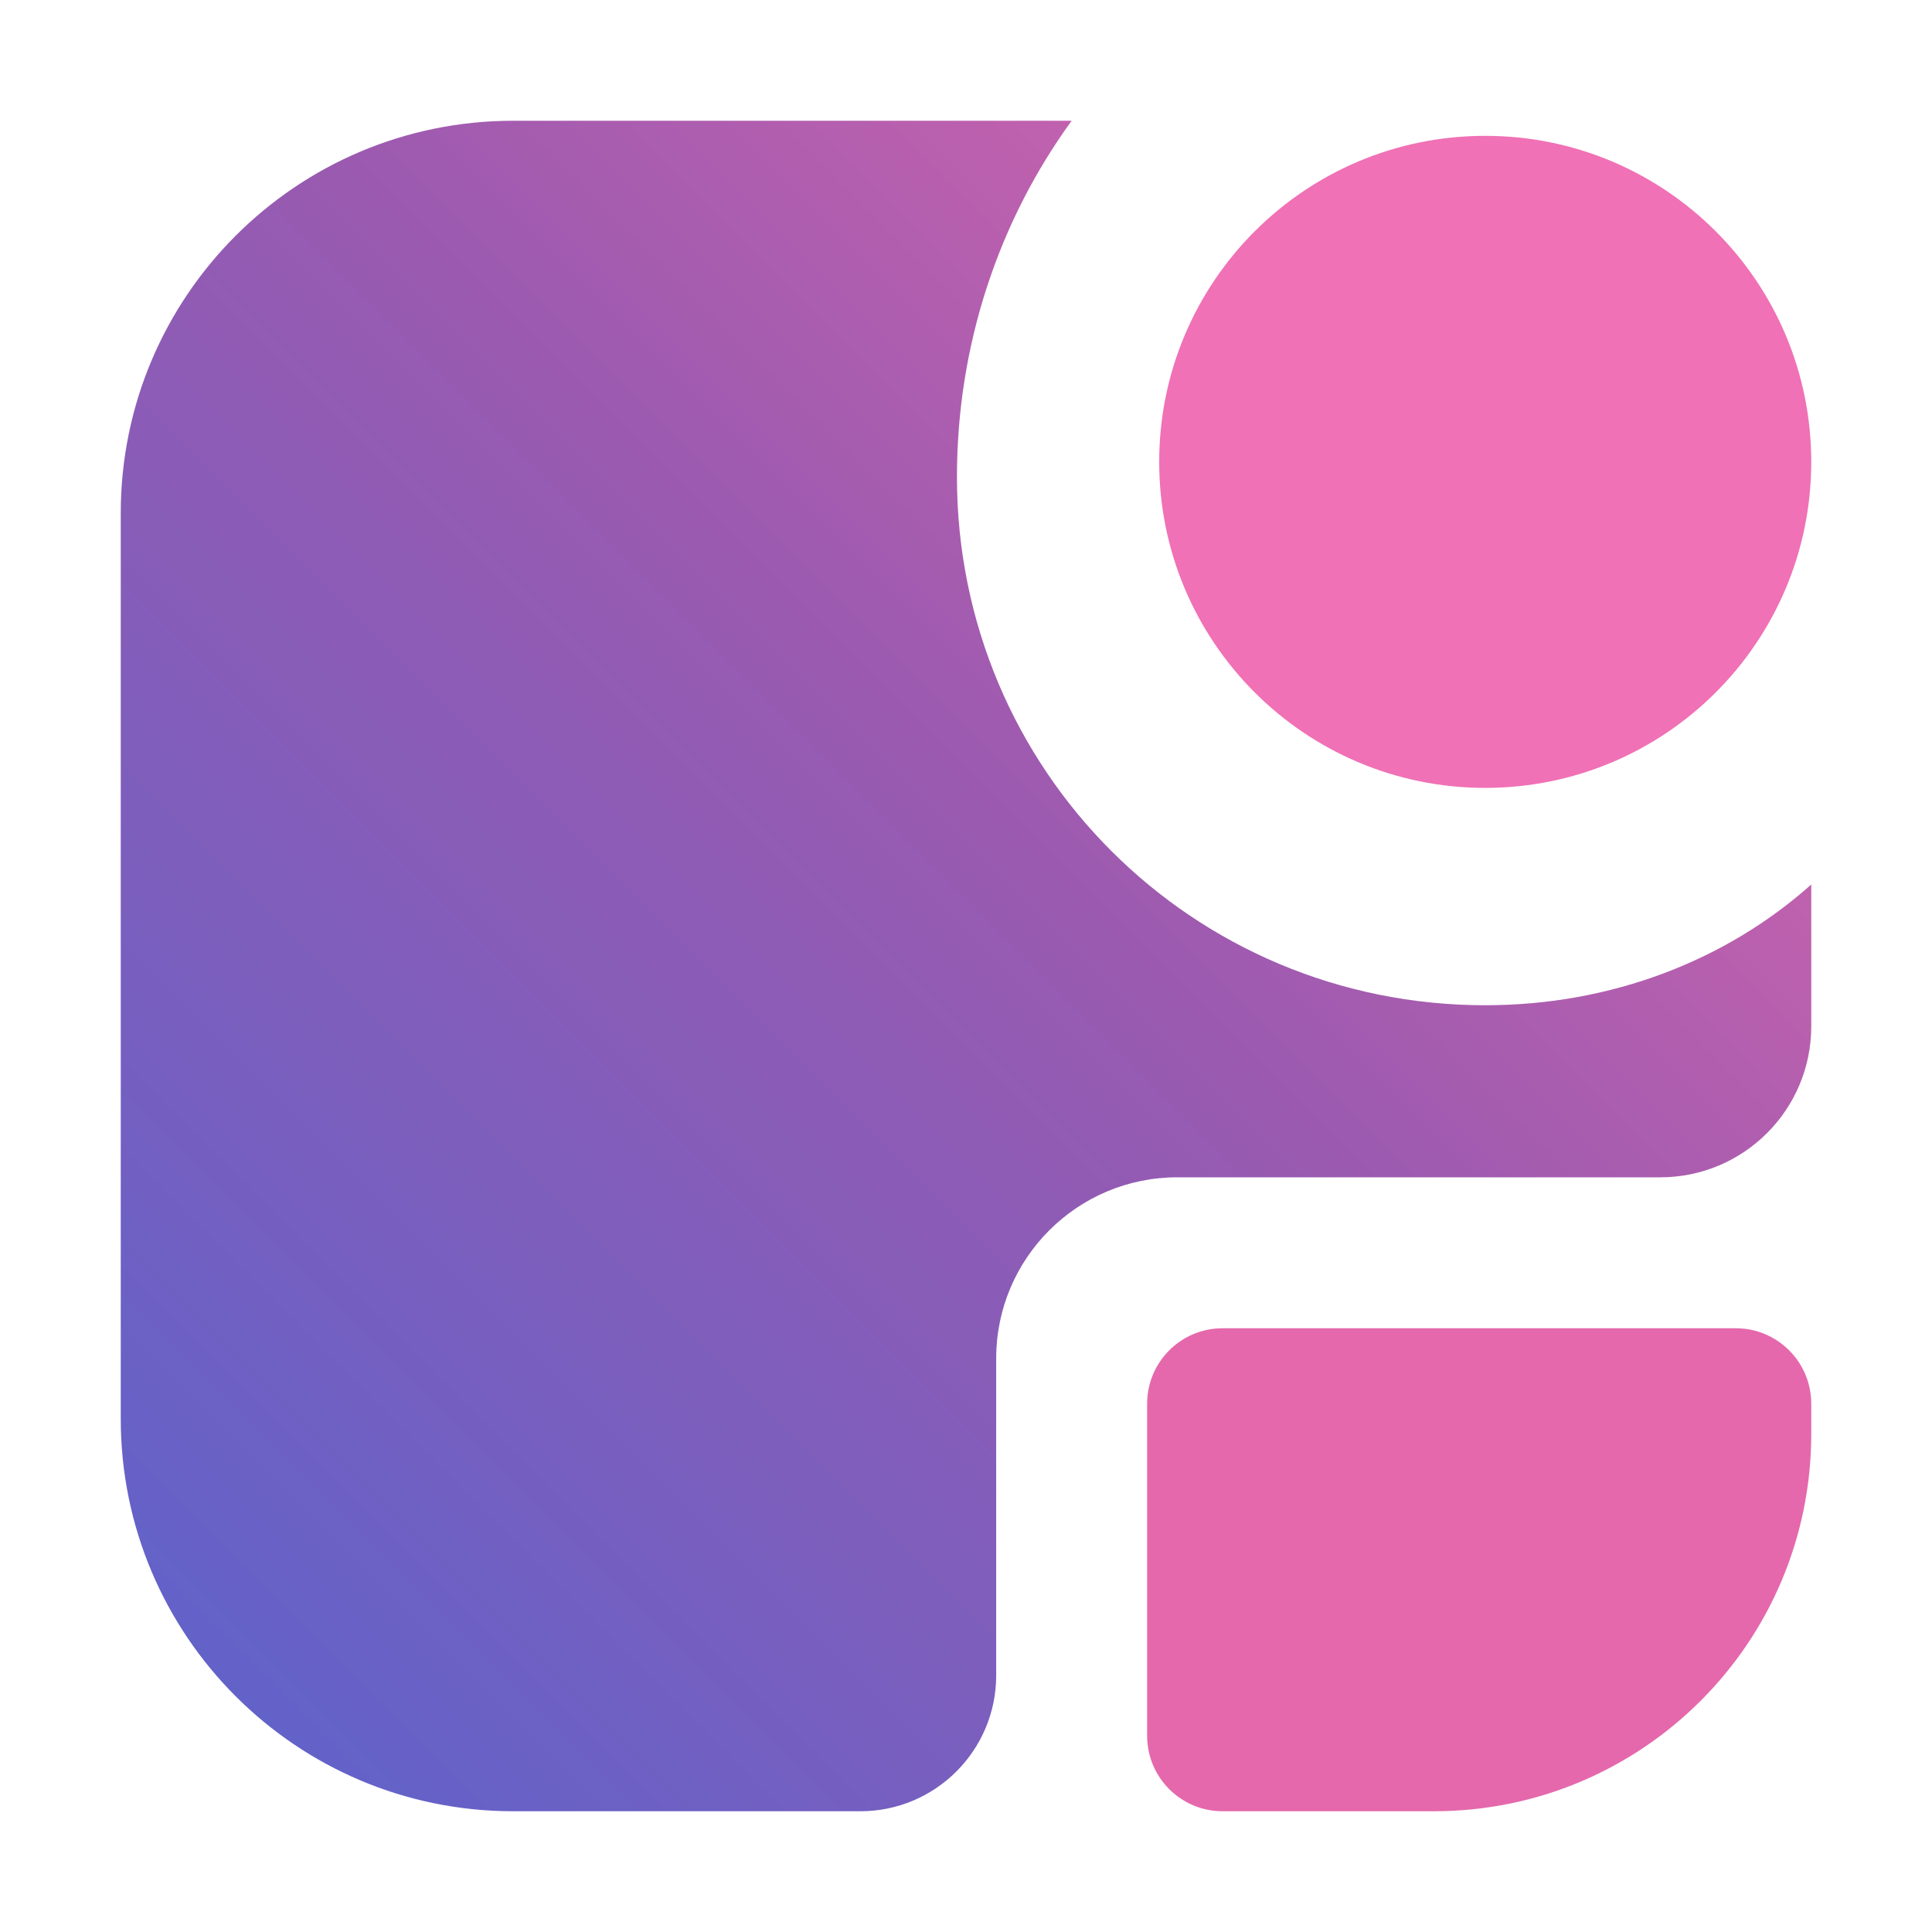
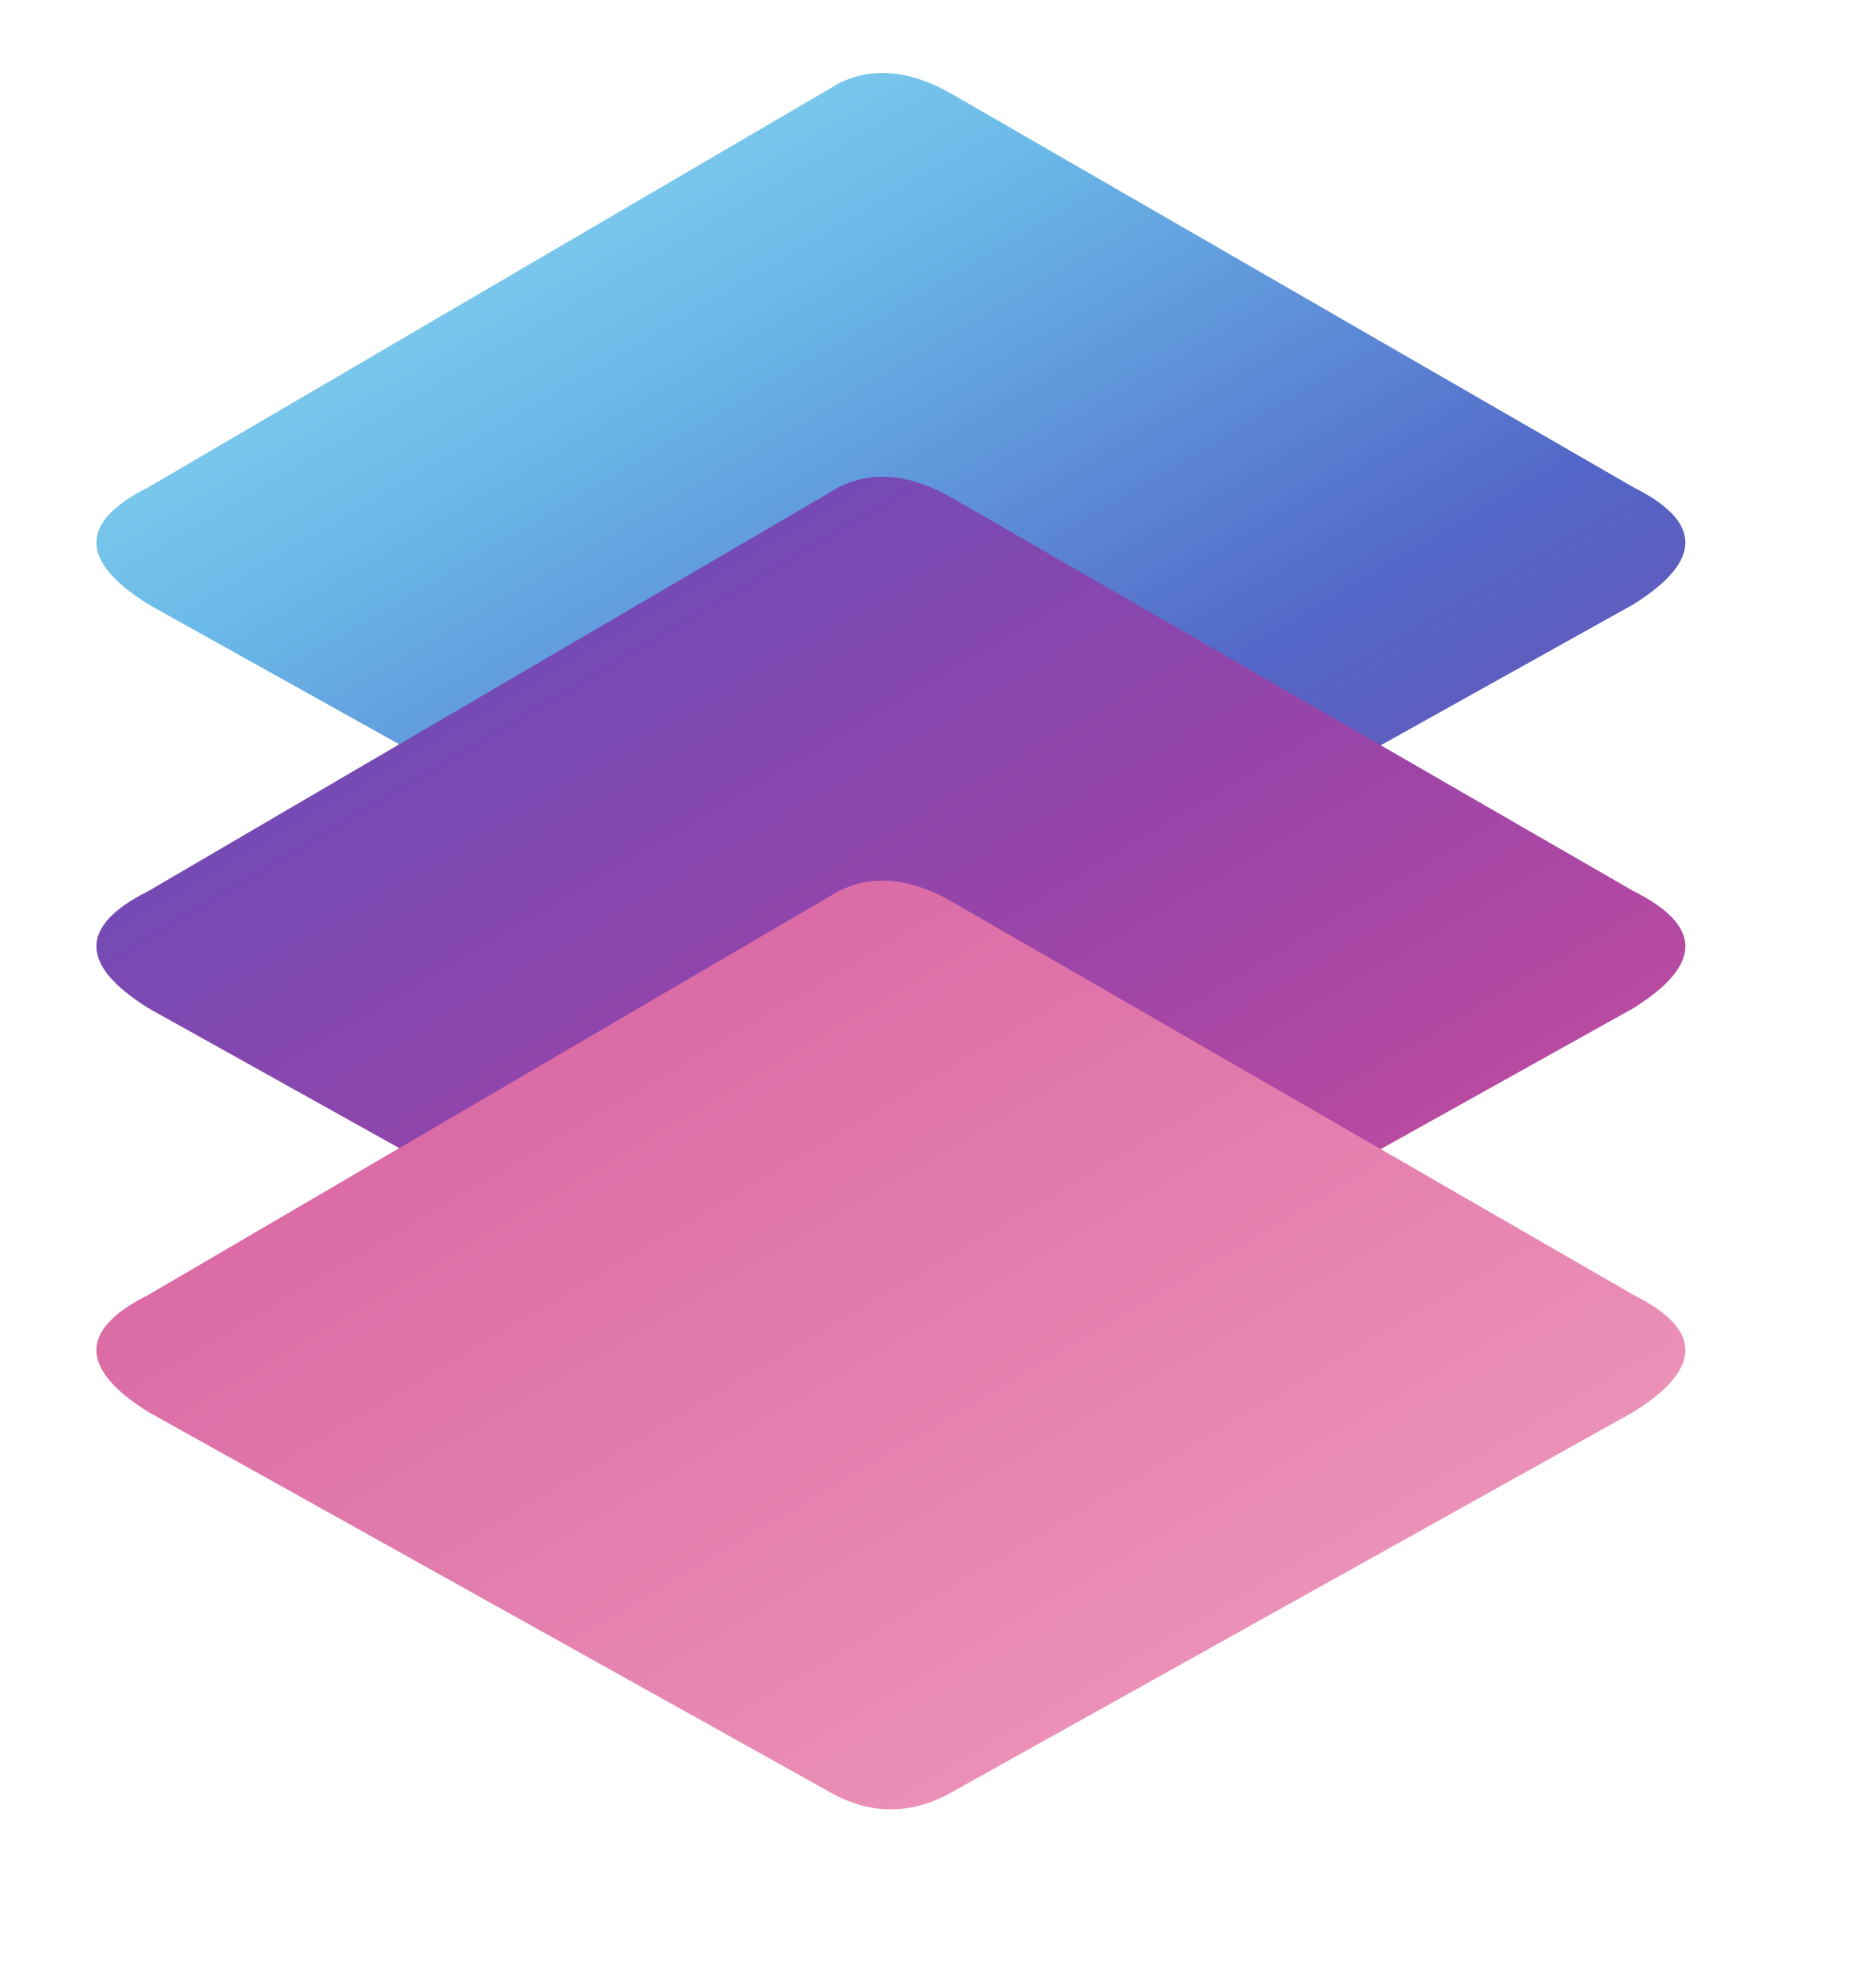
- <svg xmlns="http://www.w3.org/2000/svg" viewBox="0 0 64 64" width="64" height="64" fill="none" role="img" aria-label="Meld by IDEO symbol">
+ <svg xmlns="http://www.w3.org/2000/svg" width="180" height="190" viewBox="0 0 180 190" role="img">
  <defs>
-     <linearGradient id="meld-grad-dark" x1="4" y1="60" x2="60" y2="4" gradientUnits="userSpaceOnUse">
-       <stop offset="0%" stop-color="#5B63CC" />
-       <stop offset="55%" stop-color="#9A5AB0" />
-       <stop offset="100%" stop-color="#E568AC" />
+     <linearGradient id="top" x1="0" y1="0" x2="1" y2="1">
+       <stop offset="0" stop-color="#9CE8F2" />
+       <stop offset="0.34" stop-color="#69B8E8" />
+       <stop offset="0.68" stop-color="#5367C8" />
+       <stop offset="1" stop-color="#7646A8" />
+     </linearGradient>
+     <linearGradient id="middle" x1="0" y1="0" x2="1" y2="1">
+       <stop offset="0" stop-color="#594FC0" />
+       <stop offset="0.52" stop-color="#9744A8" />
+       <stop offset="1" stop-color="#D64F9B" />
+     </linearGradient>
+     <linearGradient id="bottom" x1="0" y1="0" x2="1" y2="1">
+       <stop offset="0" stop-color="#D45B9F" />
+       <stop offset="1" stop-color="#F2A0BD" />
+     </linearGradient>
+     <linearGradient id="mono" x1="0" y1="0" x2="1" y2="1">
+       <stop offset="0" stop-color="currentColor" />
+       <stop offset="1" stop-color="currentColor" />
    </linearGradient>
  </defs>
-   <path d="M17 4 H35.5 C33.1 7.3 31.7 11.4 31.7 15.8 C31.7 25.5 39.5 33.3 49.2 33.3 C53.4 33.3 57.2 31.8 60 29.3 V34 C60 36.761 57.761 39 55 39 H39 C35.686 39 33 41.686 33 45 V55.5 C33 57.985 30.985 60 28.5 60 H17 C9.82 60 4 54.18 4 47 V17 C4 9.82 9.82 4 17 4 Z" fill="url(#meld-grad-dark)" />
-   <circle cx="49.2" cy="15.3" r="10.8" fill="#F071B5" />
-   <path d="M40.5 44 H57.5 C58.881 44 60 45.119 60 46.5 V47.5 C60 54.404 54.404 60 47.5 60 H40.5 C39.119 60 38 58.881 38 57.5 V46.5 C38 45.119 39.119 44 40.5 44 Z" fill="#E568AC" />
+   <g transform="translate(8 8) scale(1.25)">
+     <path d="M 58 0 Q 62 -2 67 1 L 119 31 Q 127 35 119 40 L 67 69 Q 62 72 57 69 L 5 40 Q -3 35 5 31 Z" fill="url(#top)" />
+     <path d="M 58 31 Q 62 29 67 32 L 119 62 Q 127 66 119 71 L 67 100 Q 62 103 57 100 L 5 71 Q -3 66 5 62 Z" fill="url(#middle)" />
+     <path d="M 58 62 Q 62 60 67 63 L 119 93 Q 127 97 119 102 L 67 131 Q 62 134 57 131 L 5 102 Q -3 97 5 93 Z" fill="url(#bottom)" />
+   </g>
</svg>
